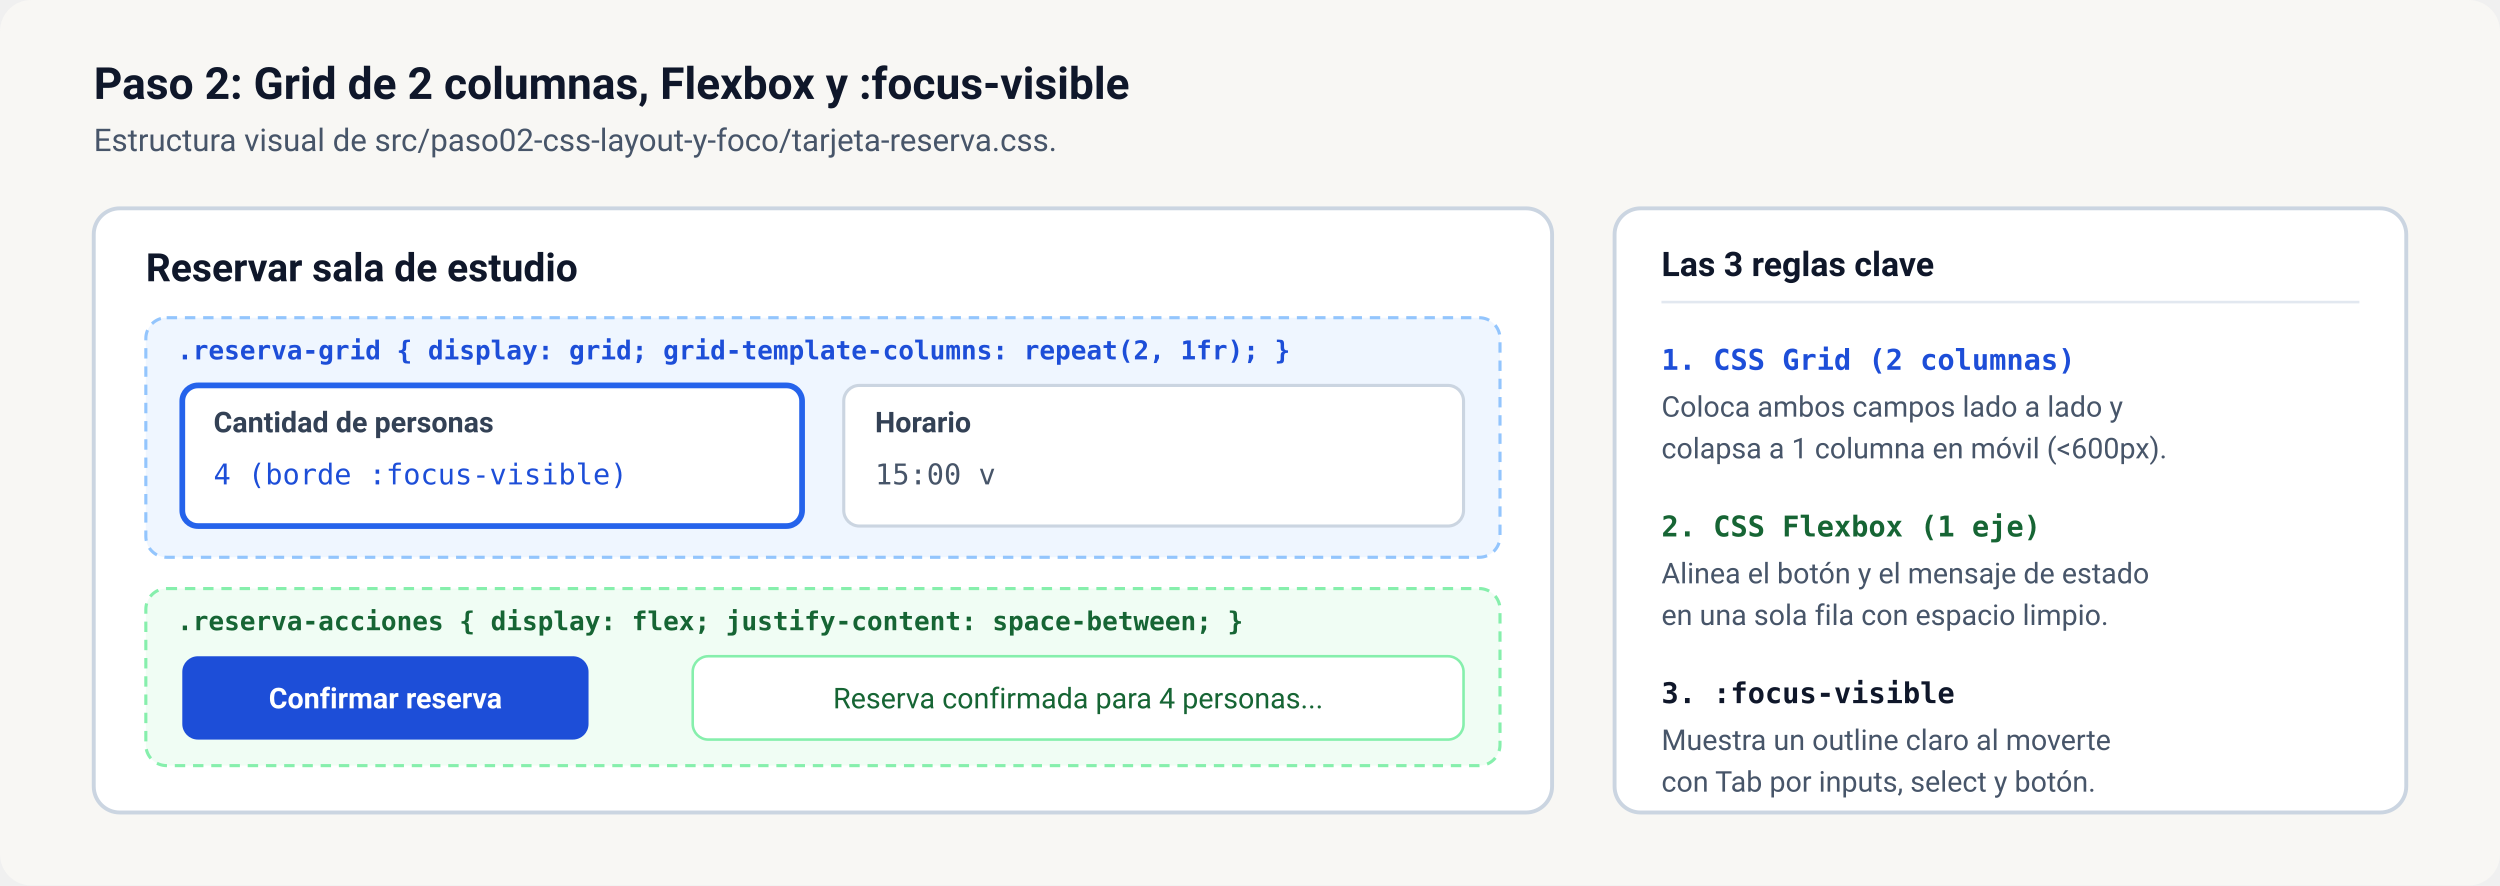
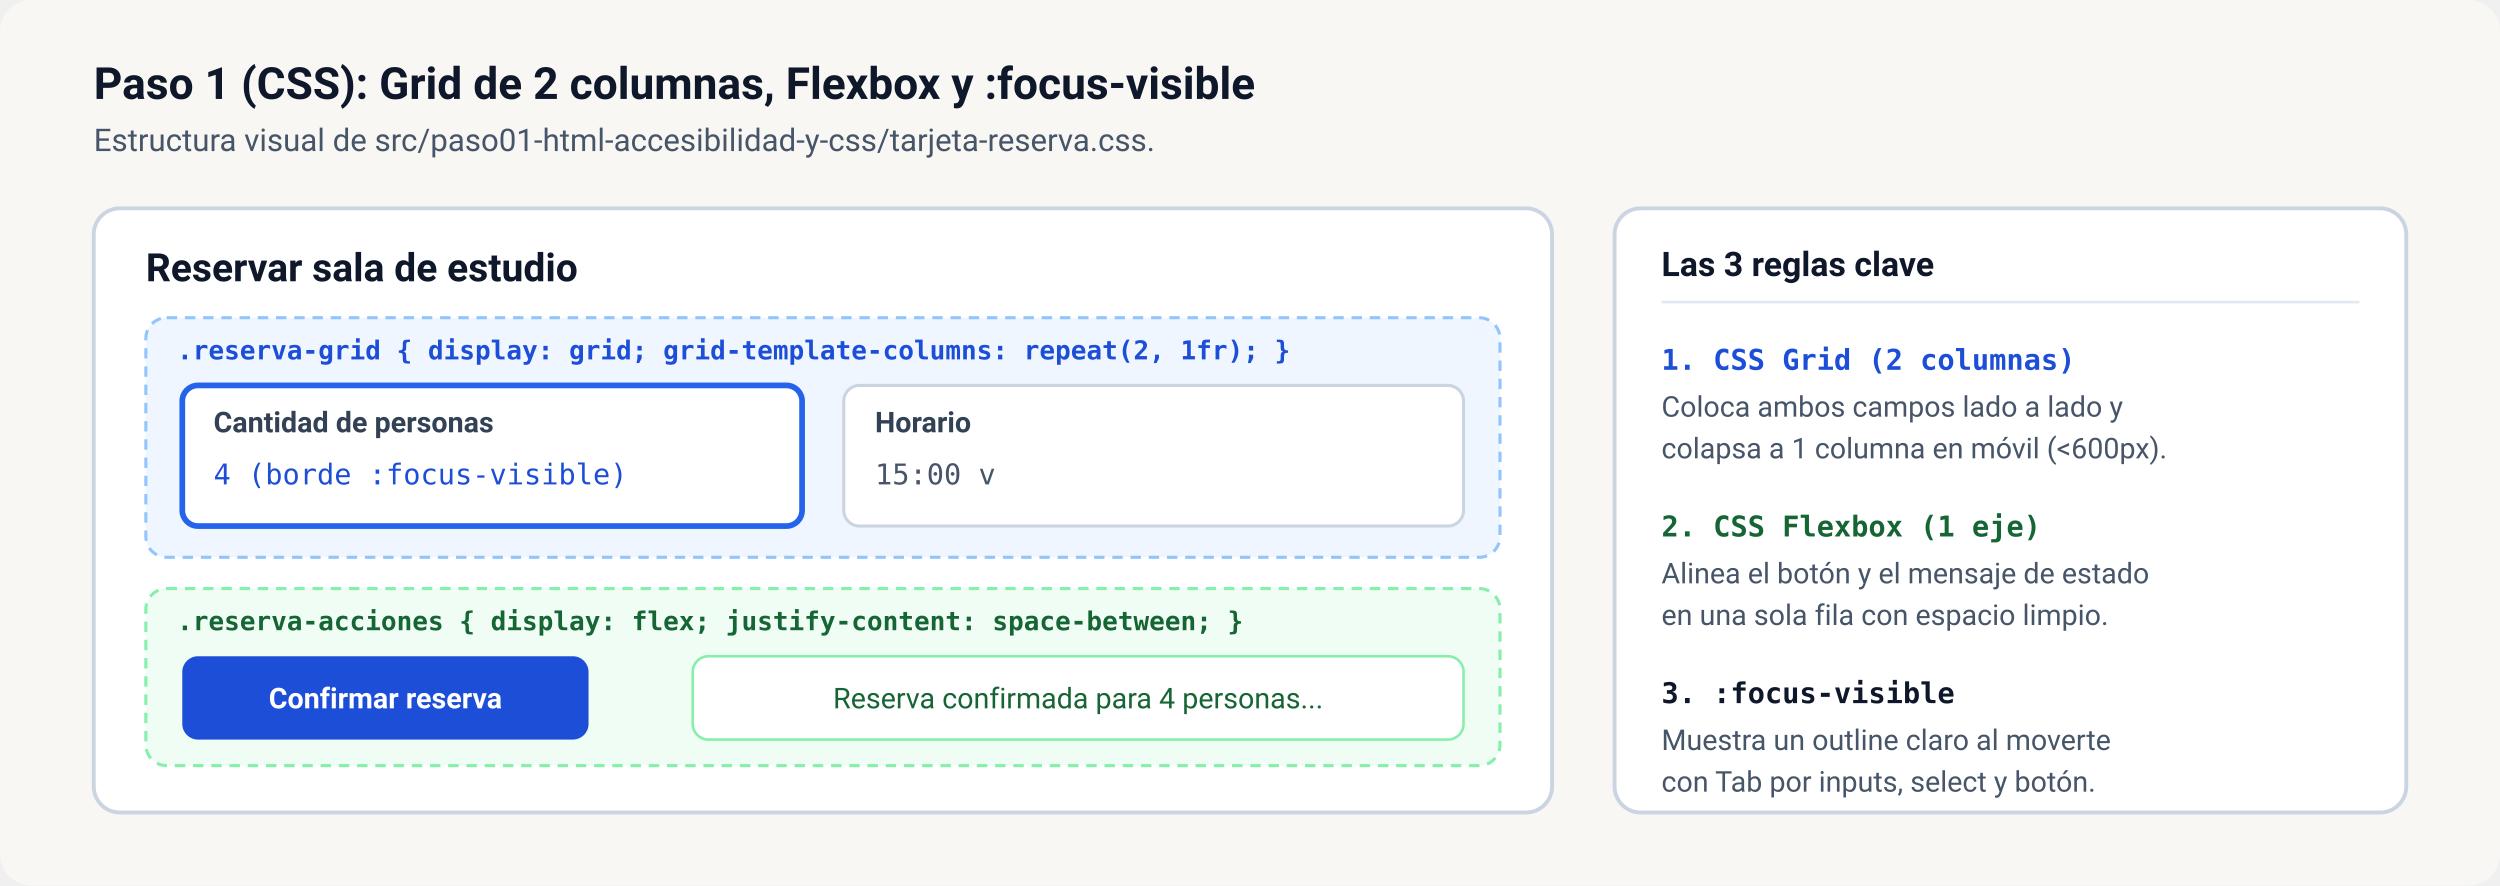
<svg xmlns="http://www.w3.org/2000/svg" viewBox="0 0 960 340" role="img" aria-labelledby="css-title css-desc">
  <rect width="960" height="340" rx="12" fill="#F8F7F4" />
-   <text x="36" y="38" fill="#0F172A" font-size="17" font-weight="700" font-family="system-ui, -apple-system, Segoe UI, Roboto, sans-serif">Paso 2: Grid de 2 columnas, Flexbox y :focus-visible</text>
-   <text x="36" y="58" fill="#475569" font-size="12" font-family="system-ui, -apple-system, Segoe UI, Roboto, sans-serif">Estructura visual de src/paso02-css-layout-y-foco/tarjeta-reserva.css.</text>
+   <text x="36" y="38" fill="#0F172A" font-size="17" font-weight="700" font-family="system-ui, -apple-system, Segoe UI, Roboto, sans-serif">Paso 1 (CSS): Grid de 2 columnas, Flexbox y :focus-visible</text>
+   <text x="36" y="58" fill="#475569" font-size="12" font-family="system-ui, -apple-system, Segoe UI, Roboto, sans-serif">Estructura visual de src/paso01-html-accesibilidad-y-css/tarjeta-reserva.css.</text>
  <rect x="36" y="80" width="560" height="232" rx="10" fill="#FFFFFF" stroke="#CBD5E1" stroke-width="1.5" />
  <text x="56" y="108" fill="#0F172A" font-size="15" font-weight="700" font-family="system-ui, -apple-system, Segoe UI, Roboto, sans-serif">Reservar sala de estudio</text>
  <rect x="56" y="122" width="520" height="92" rx="8" fill="#EFF6FF" stroke="#93C5FD" stroke-width="1.2" stroke-dasharray="4,3" />
  <text x="68" y="138" fill="#1D4ED8" font-size="10" font-weight="700" font-family="ui-monospace, SFMono-Regular, Menlo, monospace">.reserva-grid { display: grid; grid-template-columns: repeat(2, 1fr); }</text>
  <rect x="70" y="148" width="238" height="54" rx="6" fill="#FFFFFF" stroke="#2563EB" stroke-width="2.2" />
  <text x="82" y="166" fill="#334155" font-size="11" font-weight="600" font-family="system-ui, -apple-system, Segoe UI, Roboto, sans-serif">Cantidad de personas</text>
  <text x="82" y="186" fill="#1D4ED8" font-size="11" font-family="ui-monospace, SFMono-Regular, Menlo, monospace">4   (borde :focus-visible)</text>
  <rect x="324" y="148" width="238" height="54" rx="6" fill="#FFFFFF" stroke="#CBD5E1" stroke-width="1.2" />
  <text x="336" y="166" fill="#334155" font-size="11" font-weight="600" font-family="system-ui, -apple-system, Segoe UI, Roboto, sans-serif">Horario</text>
  <text x="336" y="186" fill="#475569" font-size="11" font-family="ui-monospace, SFMono-Regular, Menlo, monospace">15:00  v</text>
  <rect x="56" y="226" width="520" height="68" rx="8" fill="#F0FDF4" stroke="#86EFAC" stroke-width="1.2" stroke-dasharray="4,3" />
  <text x="68" y="242" fill="#166534" font-size="10" font-weight="700" font-family="ui-monospace, SFMono-Regular, Menlo, monospace">.reserva-acciones { display: flex; justify-content: space-between; }</text>
  <rect x="70" y="252" width="156" height="32" rx="6" fill="#1D4ED8" />
  <text x="148" y="272" fill="#FFFFFF" font-size="11" font-weight="600" font-family="system-ui, -apple-system, Segoe UI, Roboto, sans-serif" text-anchor="middle">Confirmar reserva</text>
  <rect x="266" y="252" width="296" height="32" rx="6" fill="#FFFFFF" stroke="#86EFAC" stroke-width="1" />
  <text x="414" y="272" fill="#166534" font-size="11" font-family="system-ui, -apple-system, Segoe UI, Roboto, sans-serif" text-anchor="middle">Reserva confirmada para 4 personas...</text>
  <rect x="620" y="80" width="304" height="232" rx="10" fill="#FFFFFF" stroke="#CBD5E1" stroke-width="1.5" />
  <text x="638" y="106" fill="#0F172A" font-size="13" font-weight="700" font-family="system-ui, -apple-system, Segoe UI, Roboto, sans-serif">Las 3 reglas clave</text>
  <line x1="638" y1="116" x2="906" y2="116" stroke="#E2E8F0" stroke-width="1" />
  <text x="638" y="142" fill="#1D4ED8" font-size="11" font-weight="700" font-family="ui-monospace, SFMono-Regular, Menlo, monospace">1. CSS Grid (2 columnas)</text>
  <text x="638" y="160" fill="#475569" font-size="11" font-family="system-ui, -apple-system, Segoe UI, Roboto, sans-serif">Coloca ambos campos lado a lado y</text>
  <text x="638" y="176" fill="#475569" font-size="11" font-family="system-ui, -apple-system, Segoe UI, Roboto, sans-serif">colapsa a 1 columna en móvil (&lt;600px).</text>
  <text x="638" y="206" fill="#166534" font-size="11" font-weight="700" font-family="ui-monospace, SFMono-Regular, Menlo, monospace">2. CSS Flexbox (1 eje)</text>
  <text x="638" y="224" fill="#475569" font-size="11" font-family="system-ui, -apple-system, Segoe UI, Roboto, sans-serif">Alinea el botón y el mensaje de estado</text>
  <text x="638" y="240" fill="#475569" font-size="11" font-family="system-ui, -apple-system, Segoe UI, Roboto, sans-serif">en una sola fila con espacio limpio.</text>
  <text x="638" y="270" fill="#0F172A" font-size="11" font-weight="700" font-family="ui-monospace, SFMono-Regular, Menlo, monospace">3. :focus-visible</text>
  <text x="638" y="288" fill="#475569" font-size="11" font-family="system-ui, -apple-system, Segoe UI, Roboto, sans-serif">Muestra un outline claro al moverte</text>
  <text x="638" y="304" fill="#475569" font-size="11" font-family="system-ui, -apple-system, Segoe UI, Roboto, sans-serif">con Tab por inputs, select y botón.</text>
</svg>
